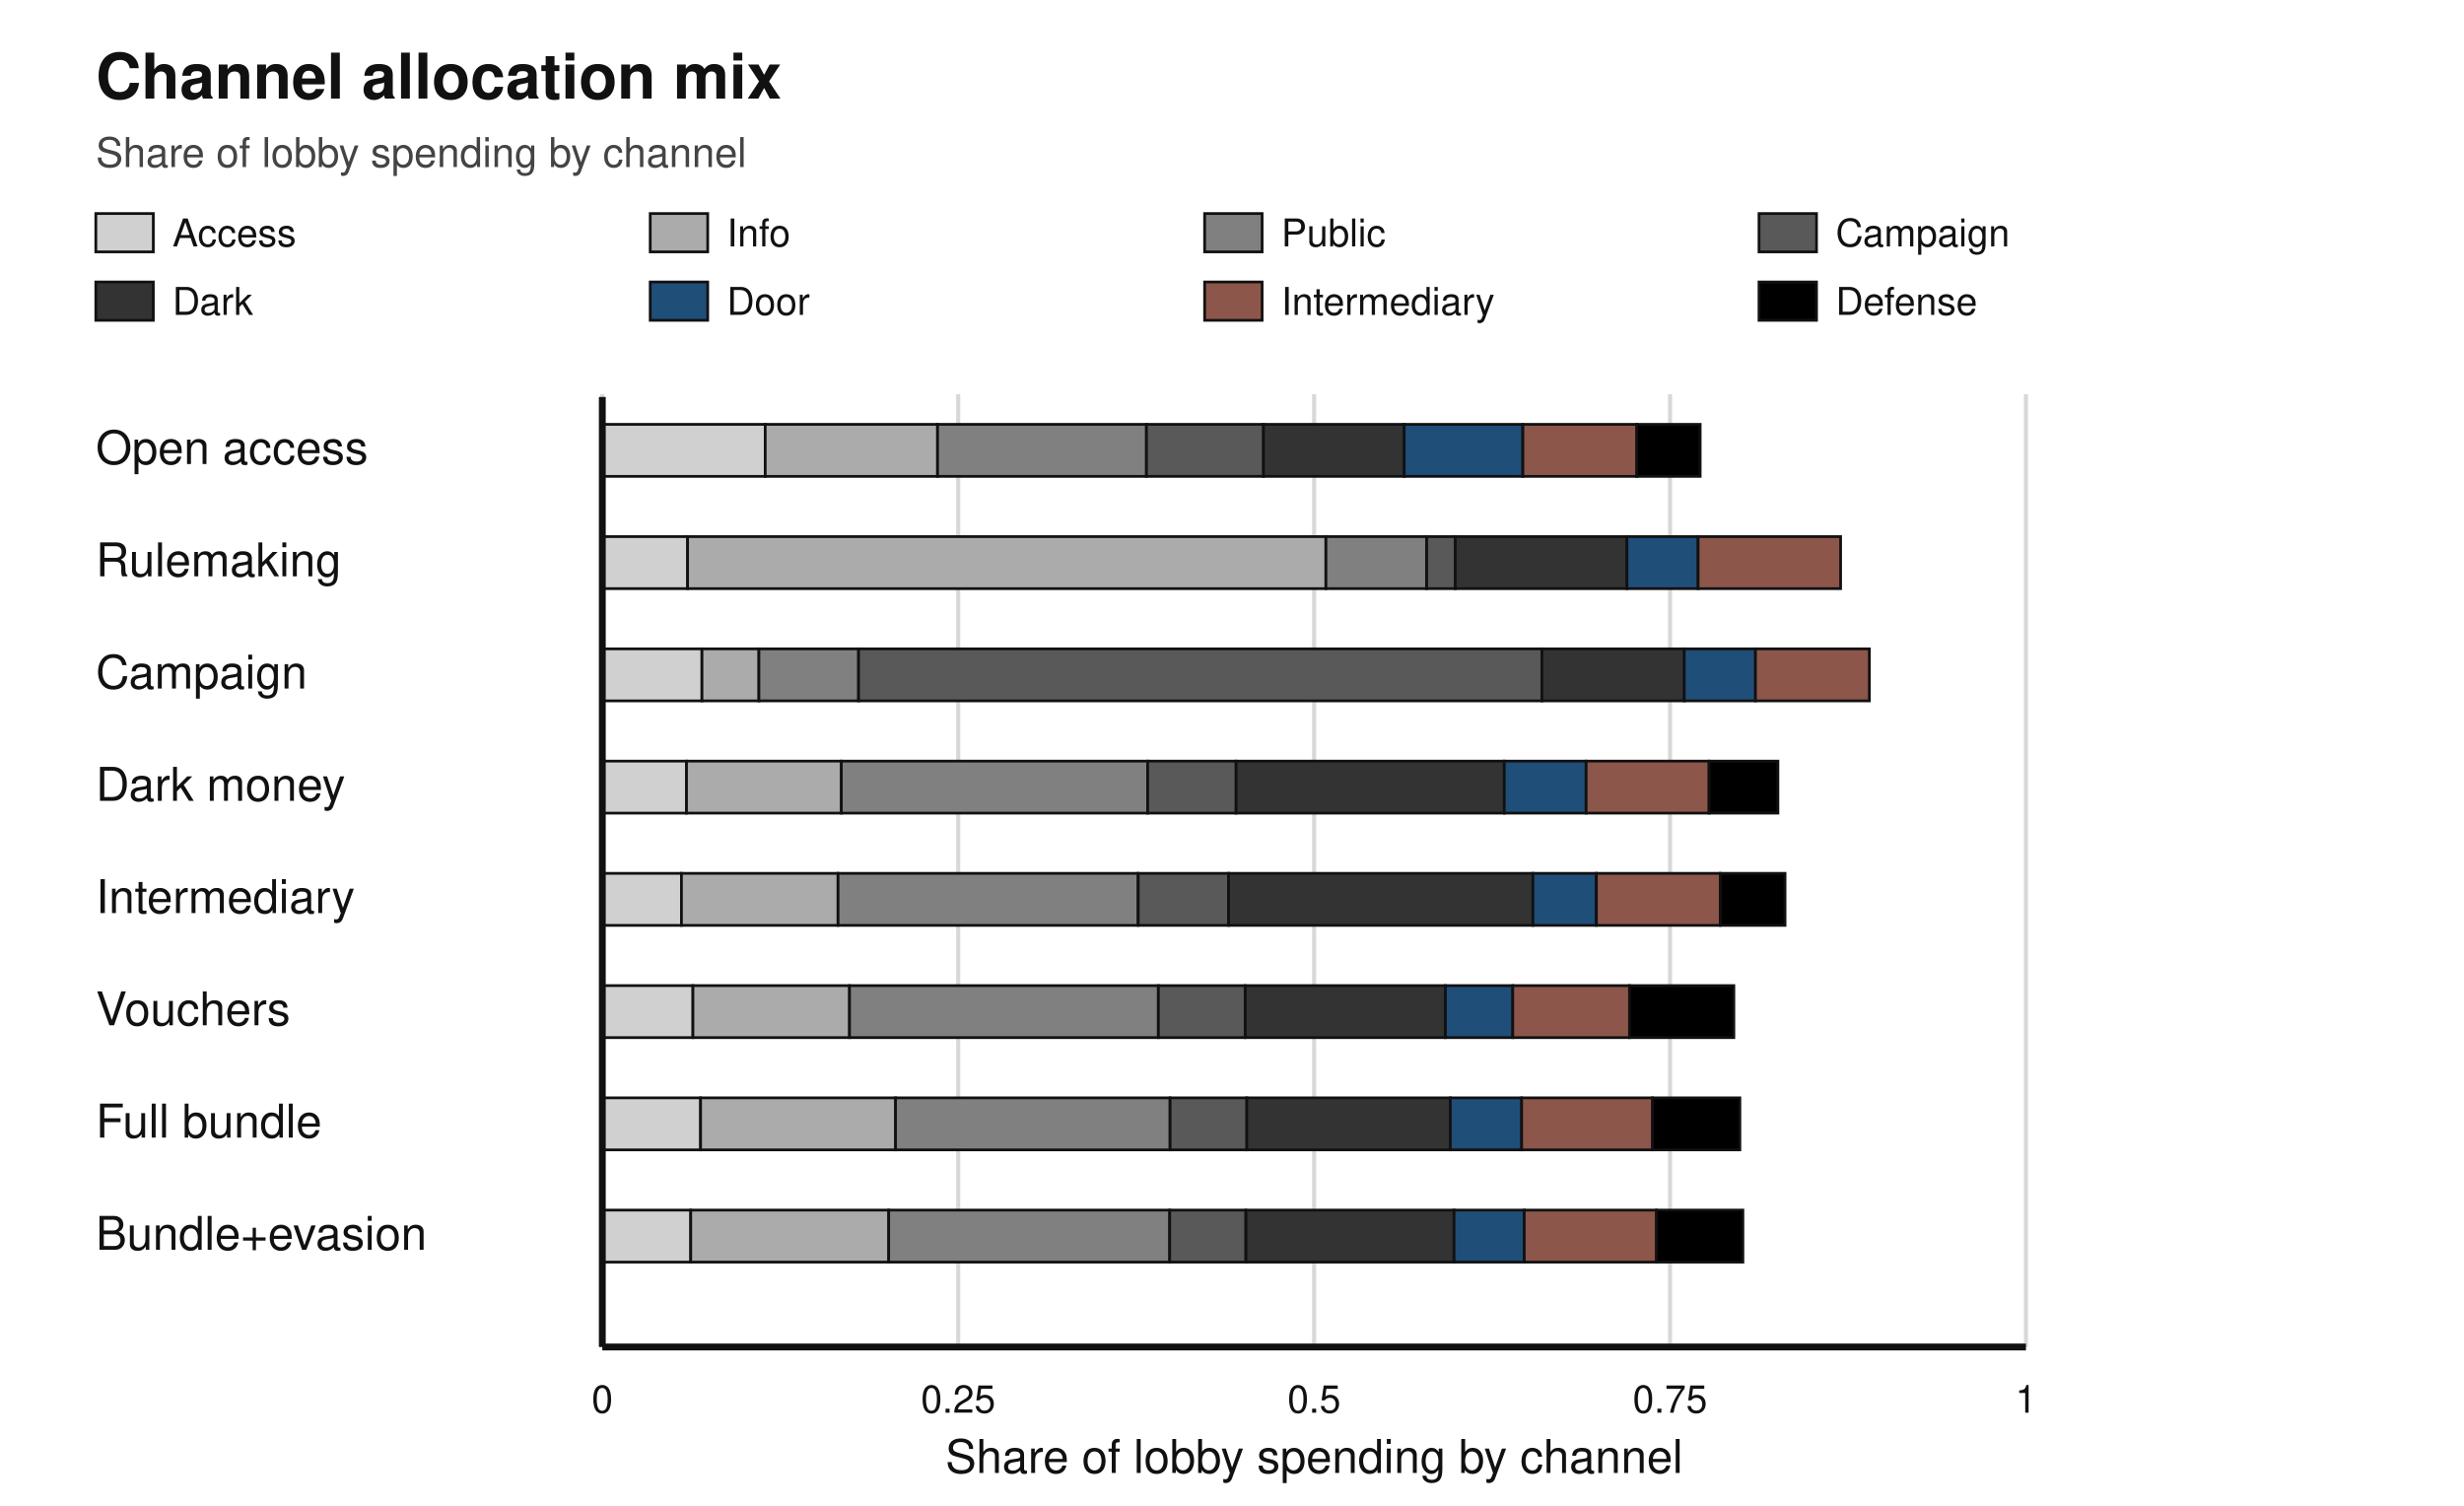
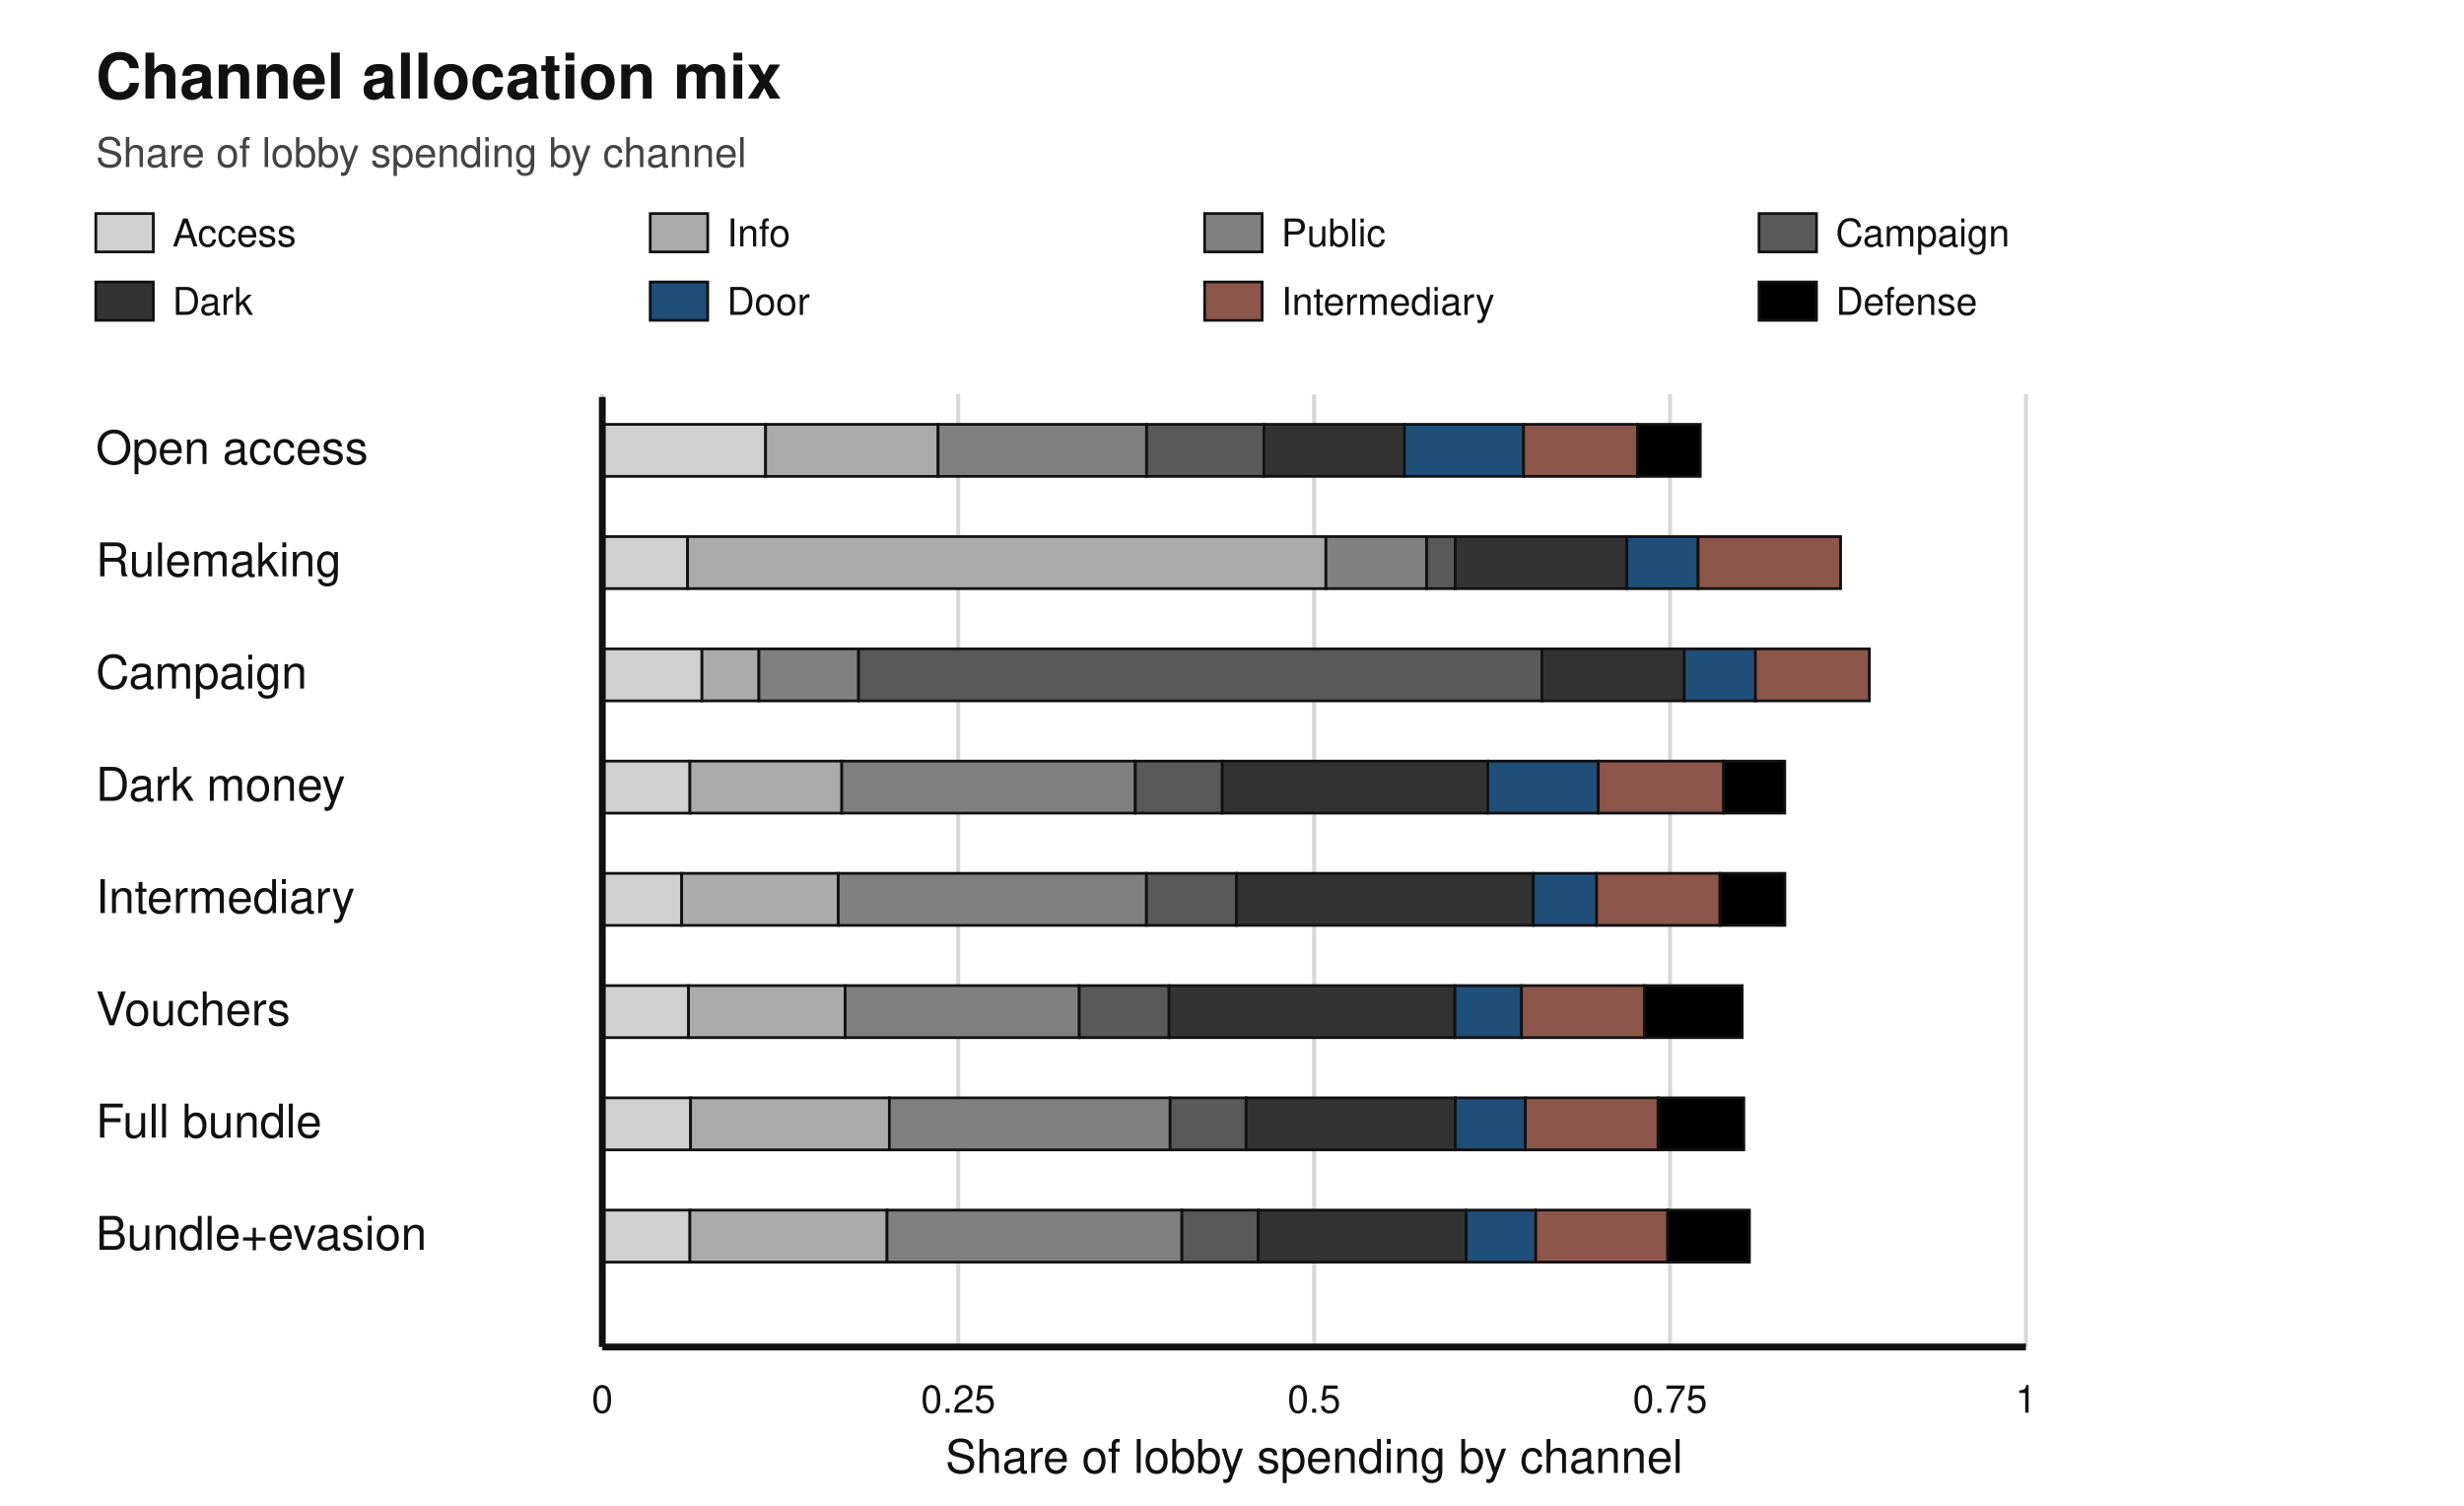
<svg xmlns="http://www.w3.org/2000/svg" width="1800px" height="1100px" viewBox="0 0 1800 1100" role="img">
  <style>
text { font-family: Helvetica, Arial, sans-serif; font-size: 34px; fill: #111; }
.title { font-size: 46px; font-weight: 700; }
.subtitle { font-size: 30px; fill: #444; }
.small, .tick, .label { font-size: 28px; }
.axis { stroke: #111; stroke-width: 5; fill: none; }
.grid { stroke: #d8d8d8; stroke-width: 3; fill: none; }
.segment, .point, .legend-swatch { stroke: #111; stroke-width: 2; }
.label-box { fill: #fff; stroke: #111; stroke-width: 2; }
.leader { stroke: #333; stroke-width: 2; fill: none; stroke-dasharray: 8 8; }
.series-primary { stroke: #111; stroke-width: 8; fill: none; }
.series-secondary { stroke: #777; stroke-width: 8; fill: none; stroke-dasharray: 24 18; }
</style>
  <rect width="100%" height="100%" fill="#fff" />
  <text x="70" y="72" text-anchor="start" class="title">Channel allocation mix</text>
  <text x="70" y="122" text-anchor="start" class="subtitle">Share of lobby spending by channel</text>
  <line x1="440" y1="288" x2="440" y2="984" class="grid" />
  <text x="440" y="1032" text-anchor="middle" class="tick">0</text>
  <line x1="700" y1="288" x2="700" y2="984" class="grid" />
  <text x="700" y="1032" text-anchor="middle" class="tick">0.25</text>
  <line x1="960" y1="288" x2="960" y2="984" class="grid" />
  <text x="960" y="1032" text-anchor="middle" class="tick">0.5</text>
  <line x1="1220" y1="288" x2="1220" y2="984" class="grid" />
  <text x="1220" y="1032" text-anchor="middle" class="tick">0.75</text>
  <line x1="1480" y1="288" x2="1480" y2="984" class="grid" />
  <text x="1480" y="1032" text-anchor="middle" class="tick">1</text>
  <text x="70" y="339" text-anchor="start">Open access</text>
-   <rect x="440" y="310" width="119.0" height="38" fill="#d0d0d0" class="segment" />
-   <rect x="559.0" y="310" width="125.9" height="38" fill="#ababab" class="segment" />
-   <rect x="684.9" y="310" width="152.6" height="38" fill="#808080" class="segment" />
-   <rect x="837.5" y="310" width="85.5" height="38" fill="#595959" class="segment" />
-   <rect x="923.0" y="310" width="102.9" height="38" fill="#333333" class="segment" />
-   <rect x="1025.8" y="310" width="86.6" height="38" fill="#1f4e79" class="segment" />
-   <rect x="1112.5" y="310" width="83.2" height="38" fill="#8c564b" class="segment" />
-   <rect x="1195.7" y="310" width="46.3" height="38" fill="#000000" class="segment" />
+   <rect x="440" y="310" width="119.3" height="38" fill="#d0d0d0" class="segment" />
+   <rect x="559.3" y="310" width="126.0" height="38" fill="#ababab" class="segment" />
+   <rect x="685.3" y="310" width="152.3" height="38" fill="#808080" class="segment" />
+   <rect x="837.6" y="310" width="85.7" height="38" fill="#595959" class="segment" />
+   <rect x="923.3" y="310" width="102.8" height="38" fill="#333333" class="segment" />
+   <rect x="1026.0" y="310" width="86.9" height="38" fill="#1f4e79" class="segment" />
+   <rect x="1113.0" y="310" width="83.2" height="38" fill="#8c564b" class="segment" />
+   <rect x="1196.2" y="310" width="45.9" height="38" fill="#000000" class="segment" />
  <text x="70" y="421" text-anchor="start">Rulemaking</text>
  <rect x="440" y="392" width="62.3" height="38" fill="#d0d0d0" class="segment" />
  <rect x="502.3" y="392" width="466.3" height="38" fill="#ababab" class="segment" />
  <rect x="968.6" y="392" width="73.5" height="38" fill="#808080" class="segment" />
  <rect x="1042.2" y="392" width="20.9" height="38" fill="#595959" class="segment" />
  <rect x="1063.1" y="392" width="125.4" height="38" fill="#333333" class="segment" />
  <rect x="1188.5" y="392" width="52" height="38" fill="#1f4e79" class="segment" />
  <rect x="1240.5" y="392" width="104.1" height="38" fill="#8c564b" class="segment" />
  <text x="70" y="503" text-anchor="start">Campaign</text>
  <rect x="440" y="474" width="72.8" height="38" fill="#d0d0d0" class="segment" />
  <rect x="512.8" y="474" width="41.6" height="38" fill="#ababab" class="segment" />
  <rect x="554.4" y="474" width="72.8" height="38" fill="#808080" class="segment" />
  <rect x="627.2" y="474" width="499.2" height="38" fill="#595959" class="segment" />
  <rect x="1126.4" y="474" width="104" height="38" fill="#333333" class="segment" />
  <rect x="1230.4" y="474" width="52" height="38" fill="#1f4e79" class="segment" />
  <rect x="1282.4" y="474" width="83.2" height="38" fill="#8c564b" class="segment" />
  <text x="70" y="585" text-anchor="start">Dark money</text>
-   <rect x="440" y="556" width="61.5" height="38" fill="#d0d0d0" class="segment" />
-   <rect x="501.5" y="556" width="113.2" height="38" fill="#ababab" class="segment" />
-   <rect x="614.6" y="556" width="223.8" height="38" fill="#808080" class="segment" />
-   <rect x="838.4" y="556" width="64.6" height="38" fill="#595959" class="segment" />
-   <rect x="903" y="556" width="195.9" height="38" fill="#333333" class="segment" />
-   <rect x="1098.9" y="556" width="59.8" height="38" fill="#1f4e79" class="segment" />
-   <rect x="1158.7" y="556" width="89.8" height="38" fill="#8c564b" class="segment" />
-   <rect x="1248.5" y="556" width="50.3" height="38" fill="#000000" class="segment" />
+   <rect x="440" y="556" width="64.0" height="38" fill="#d0d0d0" class="segment" />
+   <rect x="504.0" y="556" width="111.0" height="38" fill="#ababab" class="segment" />
+   <rect x="614.9" y="556" width="214.4" height="38" fill="#808080" class="segment" />
+   <rect x="829.4" y="556" width="63.5" height="38" fill="#595959" class="segment" />
+   <rect x="892.9" y="556" width="194.0" height="38" fill="#333333" class="segment" />
+   <rect x="1086.9" y="556" width="80.7" height="38" fill="#1f4e79" class="segment" />
+   <rect x="1167.6" y="556" width="91.5" height="38" fill="#8c564b" class="segment" />
+   <rect x="1259.1" y="556" width="44.7" height="38" fill="#000000" class="segment" />
  <text x="70" y="667" text-anchor="start">Intermediary</text>
-   <rect x="440" y="638" width="57.8" height="38" fill="#d0d0d0" class="segment" />
-   <rect x="497.8" y="638" width="114.4" height="38" fill="#ababab" class="segment" />
-   <rect x="612.2" y="638" width="219.2" height="38" fill="#808080" class="segment" />
-   <rect x="831.5" y="638" width="66.0" height="38" fill="#595959" class="segment" />
-   <rect x="897.5" y="638" width="222.4" height="38" fill="#333333" class="segment" />
-   <rect x="1119.8" y="638" width="46.4" height="38" fill="#1f4e79" class="segment" />
-   <rect x="1166.2" y="638" width="90.5" height="38" fill="#8c564b" class="segment" />
-   <rect x="1256.7" y="638" width="47.3" height="38" fill="#000000" class="segment" />
+   <rect x="440" y="638" width="58.0" height="38" fill="#d0d0d0" class="segment" />
+   <rect x="498.0" y="638" width="114.4" height="38" fill="#ababab" class="segment" />
+   <rect x="612.4" y="638" width="225.1" height="38" fill="#808080" class="segment" />
+   <rect x="837.5" y="638" width="65.8" height="38" fill="#595959" class="segment" />
+   <rect x="903.3" y="638" width="216.7" height="38" fill="#333333" class="segment" />
+   <rect x="1120.1" y="638" width="46.4" height="38" fill="#1f4e79" class="segment" />
+   <rect x="1166.4" y="638" width="90.1" height="38" fill="#8c564b" class="segment" />
+   <rect x="1256.5" y="638" width="47.4" height="38" fill="#000000" class="segment" />
  <text x="70" y="749" text-anchor="start">Vouchers</text>
-   <rect x="440" y="720" width="66.2" height="38" fill="#d0d0d0" class="segment" />
-   <rect x="506.2" y="720" width="114.4" height="38" fill="#ababab" class="segment" />
-   <rect x="620.6" y="720" width="225.6" height="38" fill="#808080" class="segment" />
-   <rect x="846.2" y="720" width="63.4" height="38" fill="#595959" class="segment" />
-   <rect x="909.7" y="720" width="146.2" height="38" fill="#333333" class="segment" />
-   <rect x="1055.9" y="720" width="49.2" height="38" fill="#1f4e79" class="segment" />
-   <rect x="1105.1" y="720" width="85.3" height="38" fill="#8c564b" class="segment" />
-   <rect x="1190.4" y="720" width="76.2" height="38" fill="#000000" class="segment" />
+   <rect x="440" y="720" width="63.0" height="38" fill="#d0d0d0" class="segment" />
+   <rect x="503.0" y="720" width="114.4" height="38" fill="#ababab" class="segment" />
+   <rect x="617.4" y="720" width="171.0" height="38" fill="#808080" class="segment" />
+   <rect x="788.4" y="720" width="65.6" height="38" fill="#595959" class="segment" />
+   <rect x="854.0" y="720" width="208.7" height="38" fill="#333333" class="segment" />
+   <rect x="1062.8" y="720" width="48.8" height="38" fill="#1f4e79" class="segment" />
+   <rect x="1111.5" y="720" width="89.8" height="38" fill="#8c564b" class="segment" />
+   <rect x="1201.3" y="720" width="71.4" height="38" fill="#000000" class="segment" />
  <text x="70" y="831" text-anchor="start">Full bundle</text>
-   <rect x="440" y="802" width="71.8" height="38" fill="#d0d0d0" class="segment" />
-   <rect x="511.8" y="802" width="142.5" height="38" fill="#ababab" class="segment" />
-   <rect x="654.2" y="802" width="200.5" height="38" fill="#808080" class="segment" />
-   <rect x="854.8" y="802" width="56.1" height="38" fill="#595959" class="segment" />
-   <rect x="910.8" y="802" width="148.7" height="38" fill="#333333" class="segment" />
-   <rect x="1059.5" y="802" width="52.1" height="38" fill="#1f4e79" class="segment" />
-   <rect x="1111.6" y="802" width="95.6" height="38" fill="#8c564b" class="segment" />
-   <rect x="1207.2" y="802" width="63.8" height="38" fill="#000000" class="segment" />
+   <rect x="440" y="802" width="64.5" height="38" fill="#d0d0d0" class="segment" />
+   <rect x="504.5" y="802" width="145.2" height="38" fill="#ababab" class="segment" />
+   <rect x="649.7" y="802" width="205.1" height="38" fill="#808080" class="segment" />
+   <rect x="854.8" y="802" width="55.5" height="38" fill="#595959" class="segment" />
+   <rect x="910.3" y="802" width="152.8" height="38" fill="#333333" class="segment" />
+   <rect x="1063.1" y="802" width="51.3" height="38" fill="#1f4e79" class="segment" />
+   <rect x="1114.3" y="802" width="96.9" height="38" fill="#8c564b" class="segment" />
+   <rect x="1211.3" y="802" width="62.6" height="38" fill="#000000" class="segment" />
  <text x="70" y="913" text-anchor="start">Bundle+evasion</text>
-   <rect x="440" y="884" width="64.6" height="38" fill="#d0d0d0" class="segment" />
-   <rect x="504.6" y="884" width="144.7" height="38" fill="#ababab" class="segment" />
-   <rect x="649.2" y="884" width="205.3" height="38" fill="#808080" class="segment" />
-   <rect x="854.5" y="884" width="55.6" height="38" fill="#595959" class="segment" />
-   <rect x="910.2" y="884" width="152.0" height="38" fill="#333333" class="segment" />
-   <rect x="1062.2" y="884" width="51.3" height="38" fill="#1f4e79" class="segment" />
-   <rect x="1113.5" y="884" width="96.6" height="38" fill="#8c564b" class="segment" />
-   <rect x="1210.1" y="884" width="63.1" height="38" fill="#000000" class="segment" />
+   <rect x="440" y="884" width="64.0" height="38" fill="#d0d0d0" class="segment" />
+   <rect x="504.0" y="884" width="144.0" height="38" fill="#ababab" class="segment" />
+   <rect x="648" y="884" width="215.4" height="38" fill="#808080" class="segment" />
+   <rect x="863.4" y="884" width="55.8" height="38" fill="#595959" class="segment" />
+   <rect x="919.2" y="884" width="151.8" height="38" fill="#333333" class="segment" />
+   <rect x="1071.1" y="884" width="50.9" height="38" fill="#1f4e79" class="segment" />
+   <rect x="1121.9" y="884" width="96.4" height="38" fill="#8c564b" class="segment" />
+   <rect x="1218.3" y="884" width="59.7" height="38" fill="#000000" class="segment" />
  <line x1="440" y1="290" x2="440" y2="984" class="axis" />
  <line x1="440" y1="984" x2="1480" y2="984" class="axis" />
  <text x="960" y="1076" text-anchor="middle">Share of lobby spending by channel</text>
  <rect x="70" y="156" width="42" height="28" fill="#d0d0d0" class="legend-swatch" />
  <text x="126" y="180" text-anchor="start" class="small">Access</text>
  <rect x="475" y="156" width="42" height="28" fill="#ababab" class="legend-swatch" />
  <text x="531" y="180" text-anchor="start" class="small">Info</text>
  <rect x="880" y="156" width="42" height="28" fill="#808080" class="legend-swatch" />
  <text x="936" y="180" text-anchor="start" class="small">Public</text>
  <rect x="1285" y="156" width="42" height="28" fill="#595959" class="legend-swatch" />
  <text x="1341" y="180" text-anchor="start" class="small">Campaign</text>
  <rect x="70" y="206" width="42" height="28" fill="#333333" class="legend-swatch" />
  <text x="126" y="230" text-anchor="start" class="small">Dark</text>
  <rect x="475" y="206" width="42" height="28" fill="#1f4e79" class="legend-swatch" />
  <text x="531" y="230" text-anchor="start" class="small">Door</text>
  <rect x="880" y="206" width="42" height="28" fill="#8c564b" class="legend-swatch" />
  <text x="936" y="230" text-anchor="start" class="small">Intermediary</text>
  <rect x="1285" y="206" width="42" height="28" fill="#000000" class="legend-swatch" />
  <text x="1341" y="230" text-anchor="start" class="small">Defense</text>
</svg>
